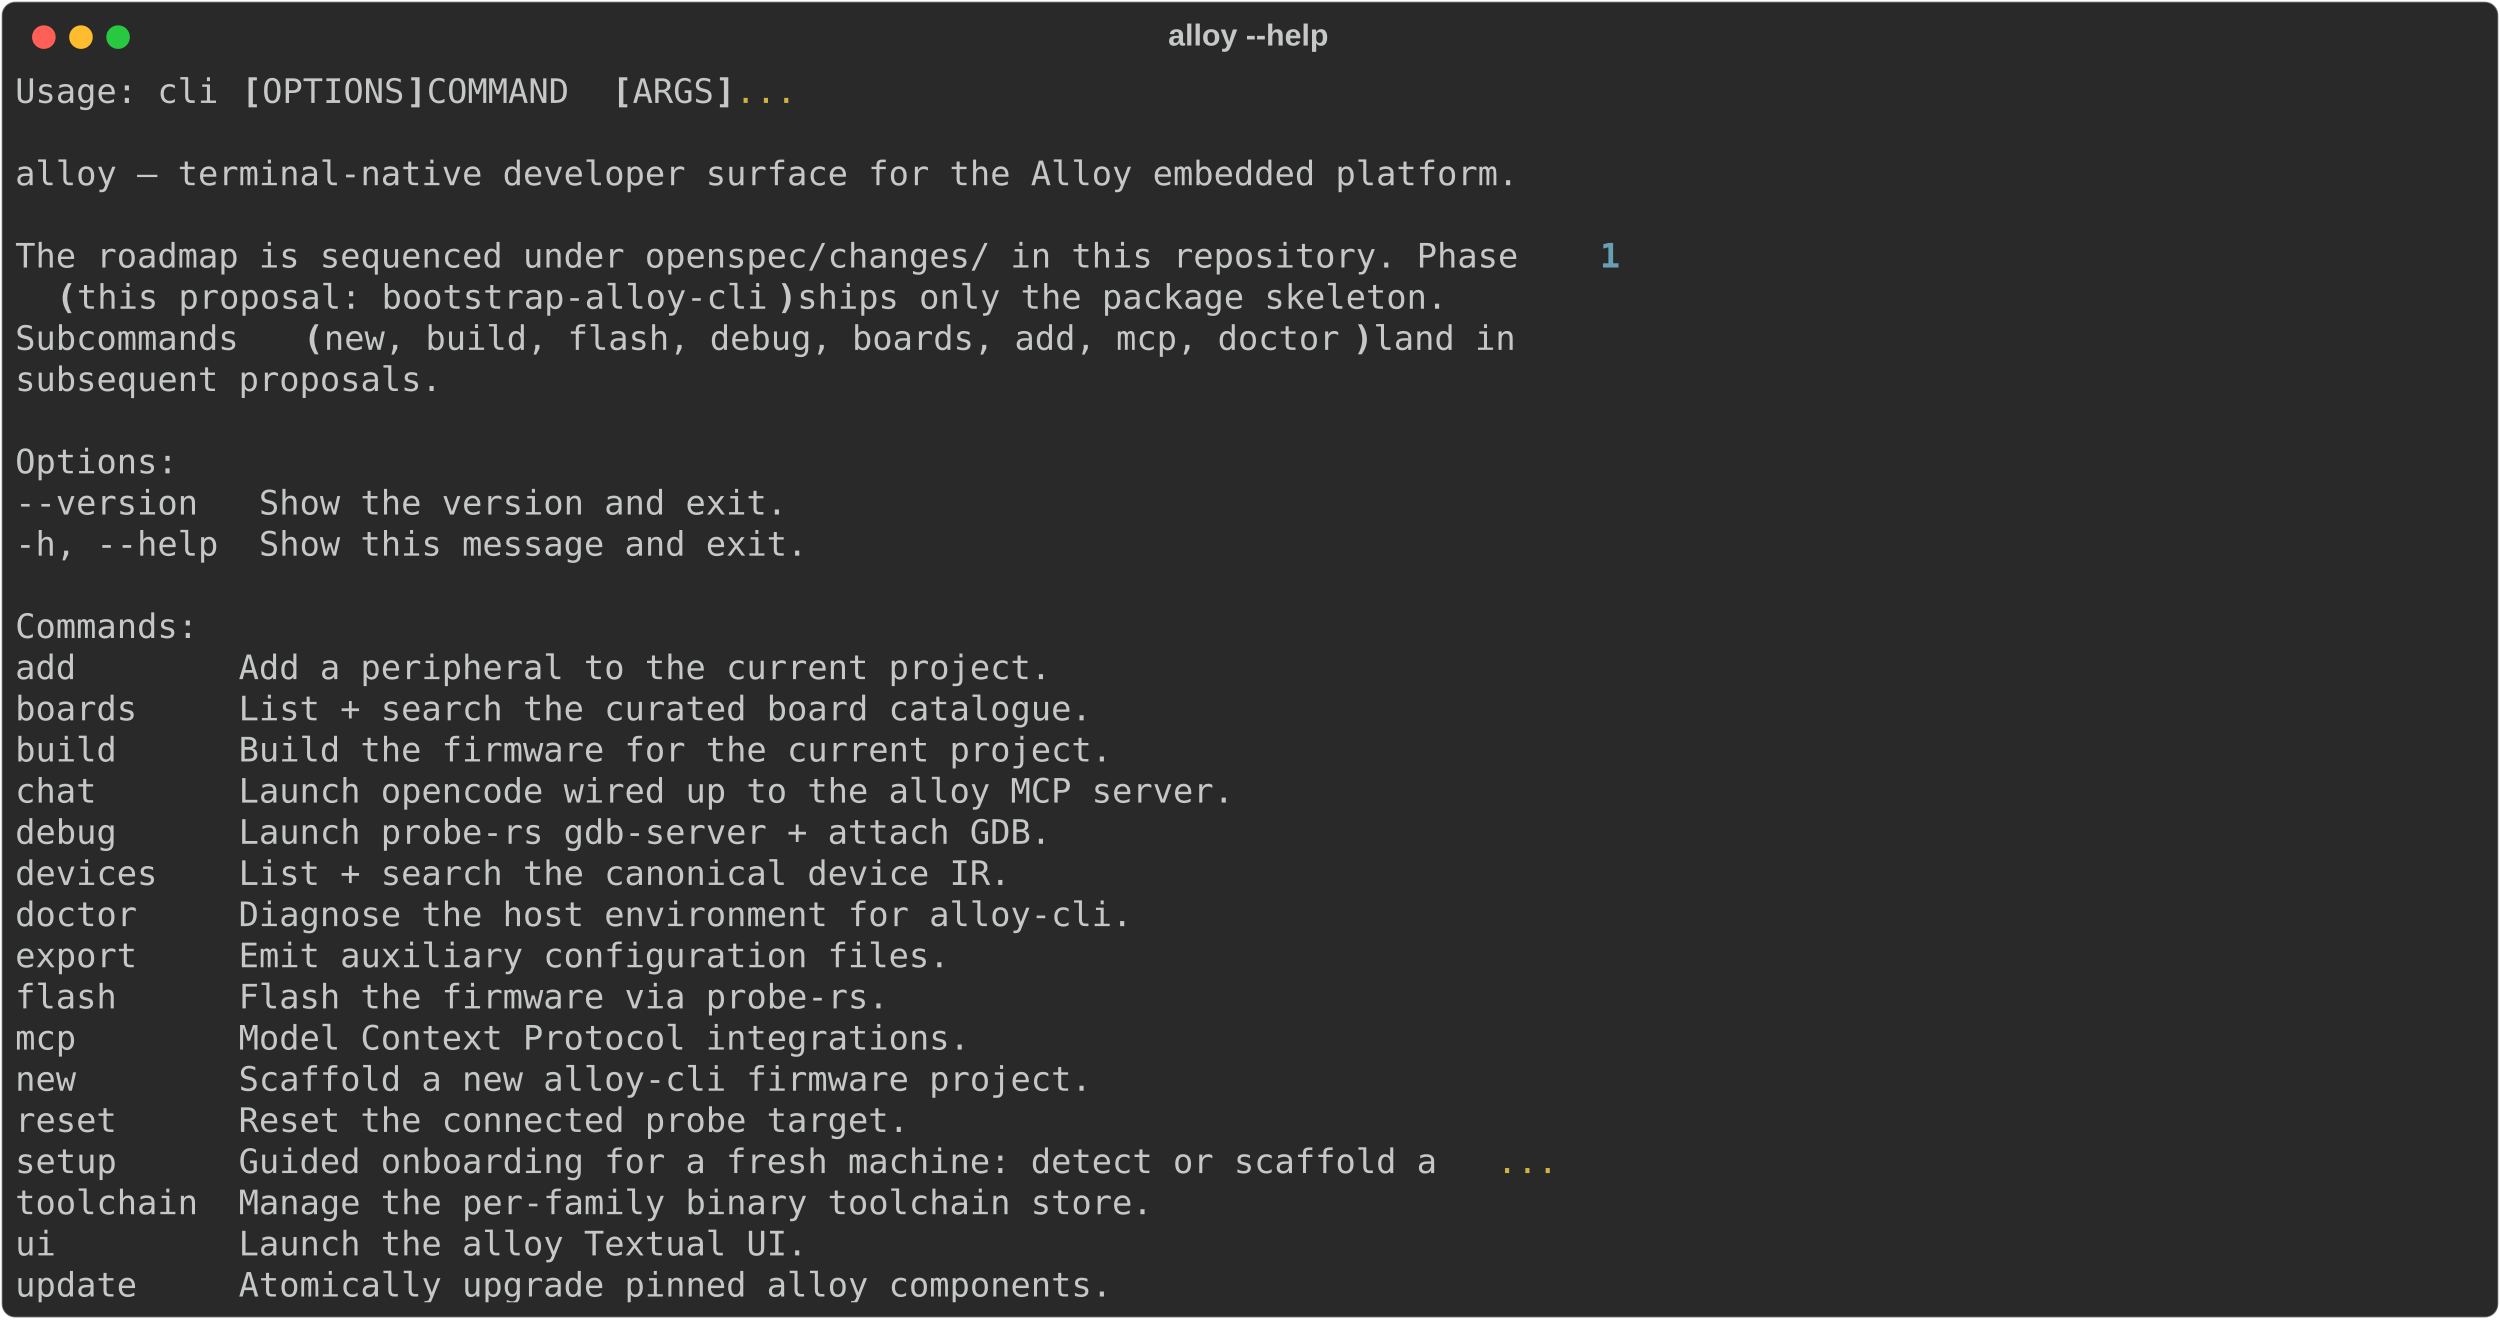
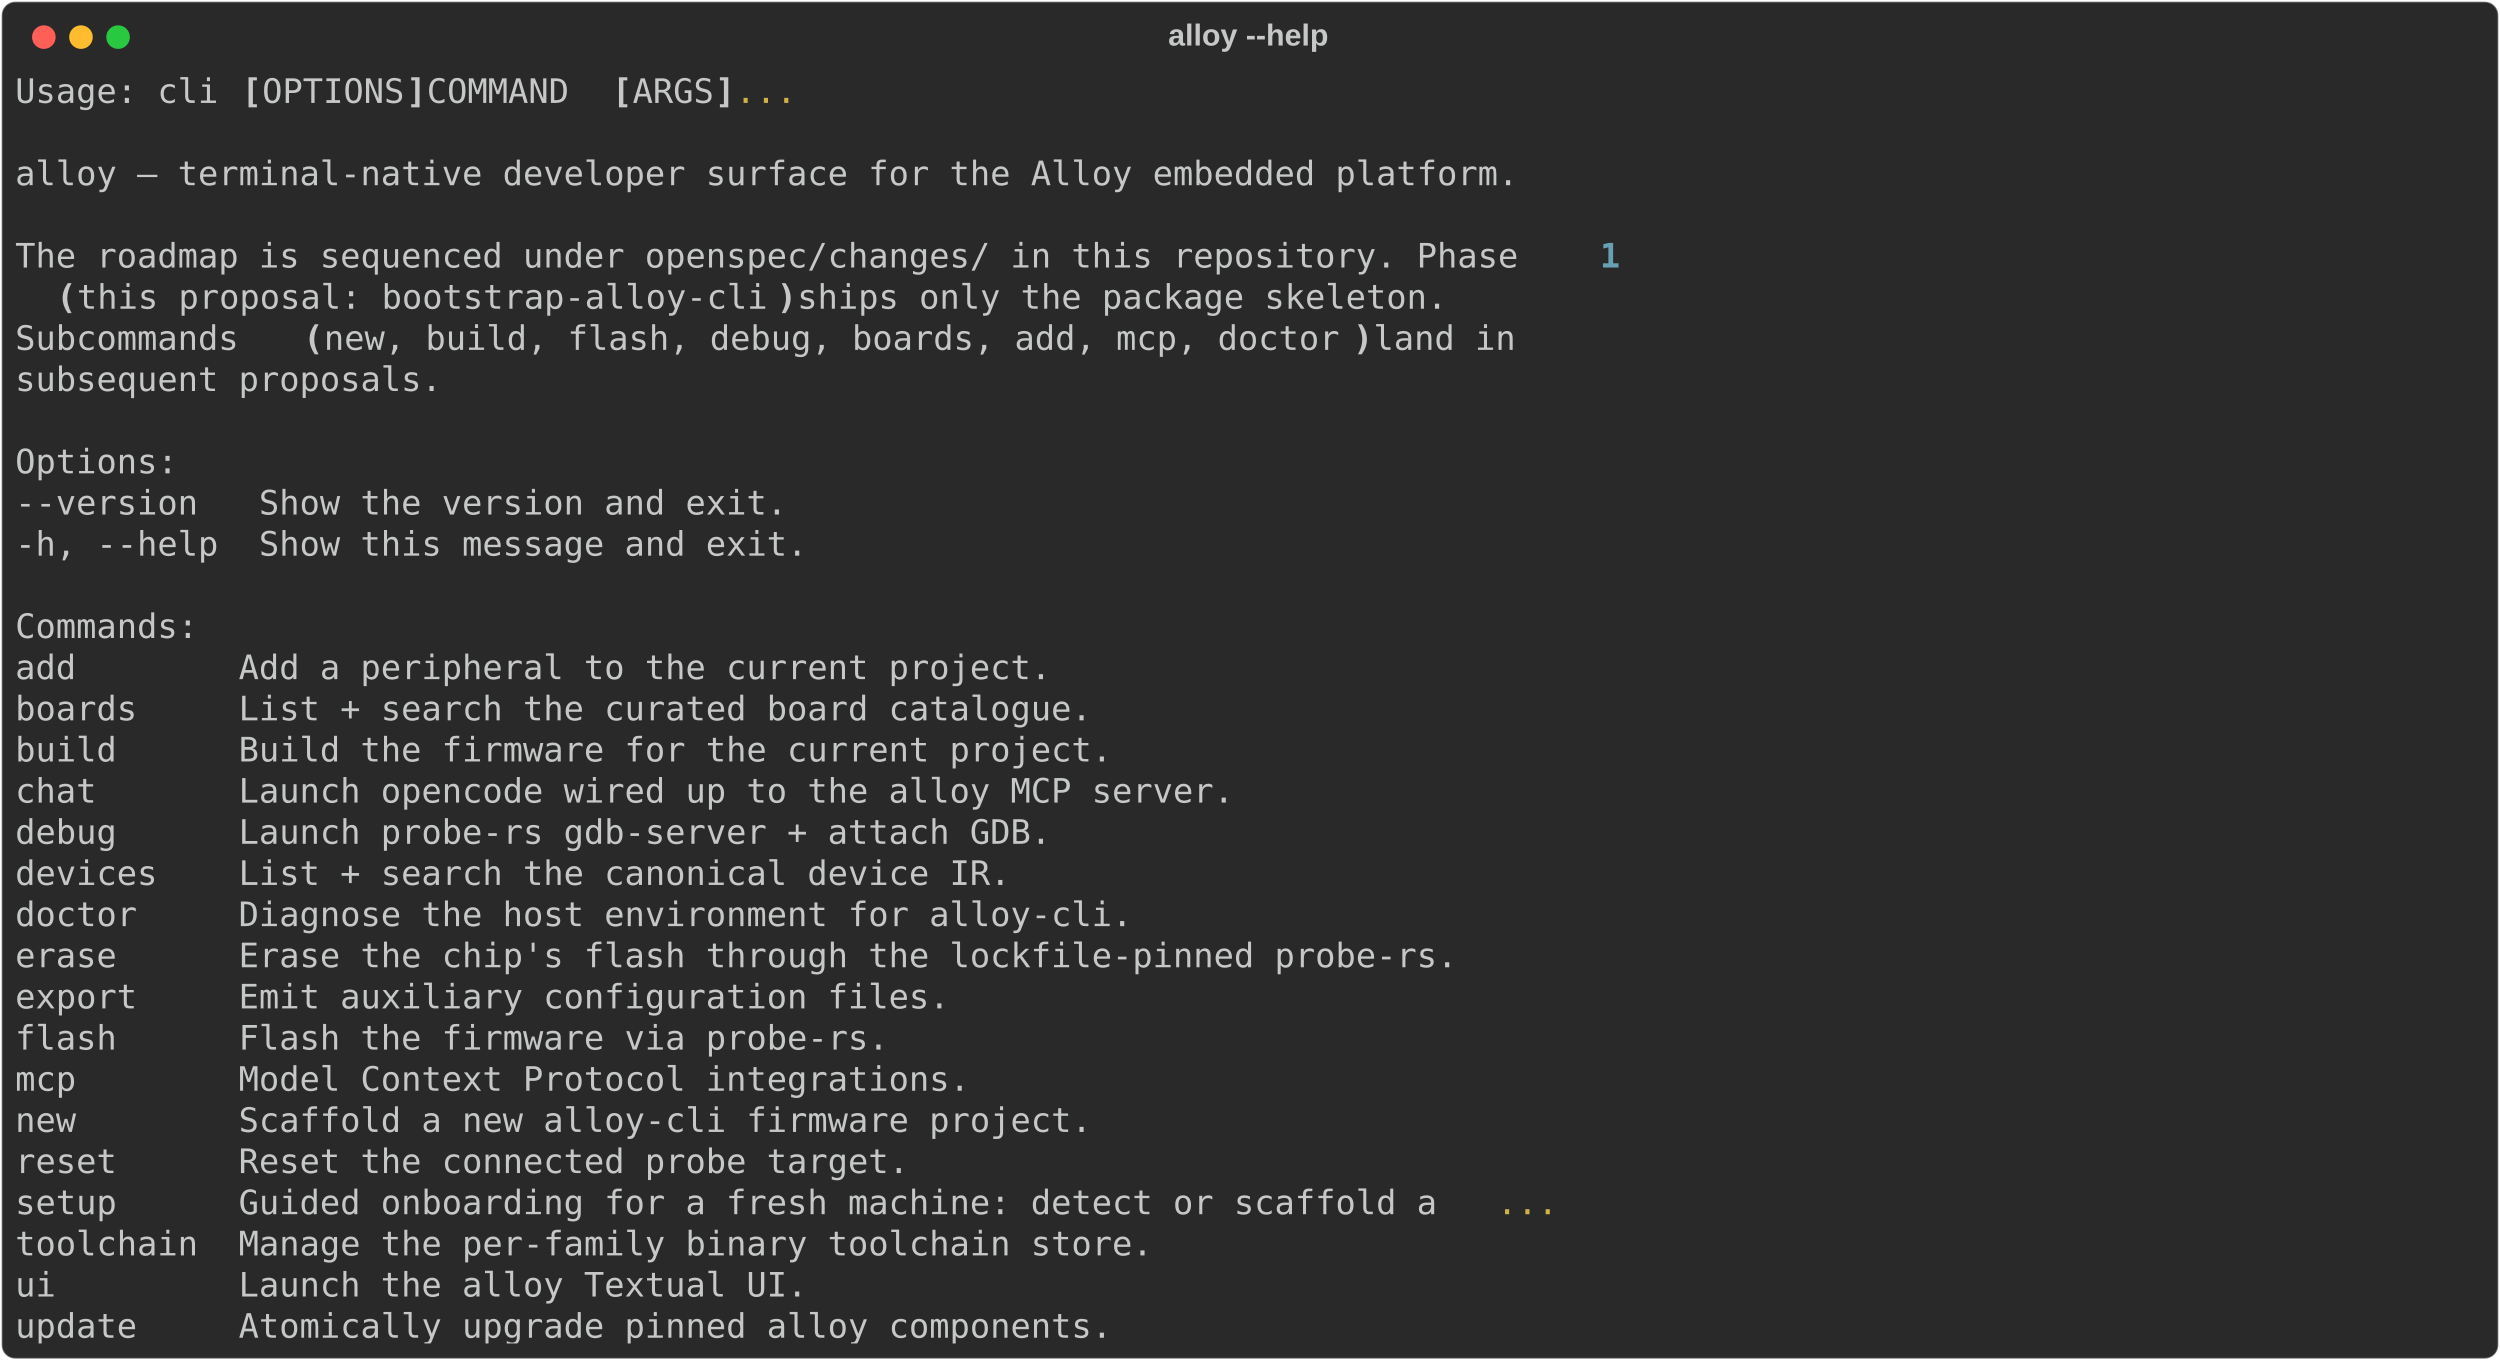
- <svg xmlns="http://www.w3.org/2000/svg" class="rich-terminal" viewBox="0 0 1482 782.0">
+ <svg xmlns="http://www.w3.org/2000/svg" class="rich-terminal" viewBox="0 0 1482 806.4">
  <style>

    @font-face {
        font-family: "Fira Code";
        src: local("FiraCode-Regular"),
                url("https://cdnjs.cloudflare.com/ajax/libs/firacode/6.2.0/woff2/FiraCode-Regular.woff2") format("woff2"),
                url("https://cdnjs.cloudflare.com/ajax/libs/firacode/6.2.0/woff/FiraCode-Regular.woff") format("woff");
        font-style: normal;
        font-weight: 400;
    }
    @font-face {
        font-family: "Fira Code";
        src: local("FiraCode-Bold"),
                url("https://cdnjs.cloudflare.com/ajax/libs/firacode/6.2.0/woff2/FiraCode-Bold.woff2") format("woff2"),
                url("https://cdnjs.cloudflare.com/ajax/libs/firacode/6.2.0/woff/FiraCode-Bold.woff") format("woff");
        font-style: bold;
        font-weight: 700;
    }

    .terminal-matrix {
        font-family: Fira Code, monospace;
        font-size: 20px;
        line-height: 24.4px;
        font-variant-east-asian: full-width;
    }

    .terminal-title {
        font-size: 18px;
        font-weight: bold;
        font-family: arial;
    }

    .terminal-r1 { fill: #c5c8c6 }
.terminal-r2 { fill: #c5c8c6;font-weight: bold }
.terminal-r3 { fill: #d0b344 }
.terminal-r4 { fill: #68a0b3;font-weight: bold }
    </style>
  <defs>
    <clipPath id="terminal-clip-terminal">
-       <rect x="0" y="0" width="1463.0" height="731.0" />
+       <rect x="0" y="0" width="1463.0" height="755.4" />
    </clipPath>
    <clipPath id="terminal-line-0">
      <rect x="0" y="1.5" width="1464" height="24.65" />
    </clipPath>
    <clipPath id="terminal-line-1">
      <rect x="0" y="25.9" width="1464" height="24.65" />
    </clipPath>
    <clipPath id="terminal-line-2">
      <rect x="0" y="50.3" width="1464" height="24.65" />
    </clipPath>
    <clipPath id="terminal-line-3">
      <rect x="0" y="74.7" width="1464" height="24.65" />
    </clipPath>
    <clipPath id="terminal-line-4">
      <rect x="0" y="99.1" width="1464" height="24.65" />
    </clipPath>
    <clipPath id="terminal-line-5">
      <rect x="0" y="123.5" width="1464" height="24.65" />
    </clipPath>
    <clipPath id="terminal-line-6">
      <rect x="0" y="147.9" width="1464" height="24.65" />
    </clipPath>
    <clipPath id="terminal-line-7">
      <rect x="0" y="172.3" width="1464" height="24.65" />
    </clipPath>
    <clipPath id="terminal-line-8">
      <rect x="0" y="196.7" width="1464" height="24.65" />
    </clipPath>
    <clipPath id="terminal-line-9">
      <rect x="0" y="221.1" width="1464" height="24.65" />
    </clipPath>
    <clipPath id="terminal-line-10">
      <rect x="0" y="245.5" width="1464" height="24.65" />
    </clipPath>
    <clipPath id="terminal-line-11">
      <rect x="0" y="269.9" width="1464" height="24.65" />
    </clipPath>
    <clipPath id="terminal-line-12">
      <rect x="0" y="294.3" width="1464" height="24.65" />
    </clipPath>
    <clipPath id="terminal-line-13">
      <rect x="0" y="318.7" width="1464" height="24.65" />
    </clipPath>
    <clipPath id="terminal-line-14">
      <rect x="0" y="343.1" width="1464" height="24.65" />
    </clipPath>
    <clipPath id="terminal-line-15">
      <rect x="0" y="367.5" width="1464" height="24.65" />
    </clipPath>
    <clipPath id="terminal-line-16">
      <rect x="0" y="391.9" width="1464" height="24.65" />
    </clipPath>
    <clipPath id="terminal-line-17">
      <rect x="0" y="416.3" width="1464" height="24.65" />
    </clipPath>
    <clipPath id="terminal-line-18">
      <rect x="0" y="440.7" width="1464" height="24.65" />
    </clipPath>
    <clipPath id="terminal-line-19">
      <rect x="0" y="465.1" width="1464" height="24.65" />
    </clipPath>
    <clipPath id="terminal-line-20">
      <rect x="0" y="489.5" width="1464" height="24.65" />
    </clipPath>
    <clipPath id="terminal-line-21">
      <rect x="0" y="513.9" width="1464" height="24.65" />
    </clipPath>
    <clipPath id="terminal-line-22">
      <rect x="0" y="538.3" width="1464" height="24.65" />
    </clipPath>
    <clipPath id="terminal-line-23">
      <rect x="0" y="562.7" width="1464" height="24.65" />
    </clipPath>
    <clipPath id="terminal-line-24">
      <rect x="0" y="587.1" width="1464" height="24.65" />
    </clipPath>
    <clipPath id="terminal-line-25">
      <rect x="0" y="611.5" width="1464" height="24.65" />
    </clipPath>
    <clipPath id="terminal-line-26">
      <rect x="0" y="635.9" width="1464" height="24.65" />
    </clipPath>
    <clipPath id="terminal-line-27">
      <rect x="0" y="660.3" width="1464" height="24.65" />
    </clipPath>
    <clipPath id="terminal-line-28">
      <rect x="0" y="684.7" width="1464" height="24.65" />
    </clipPath>
+     <clipPath id="terminal-line-29">
+       <rect x="0" y="709.1" width="1464" height="24.65" />
+     </clipPath>
  </defs>
-   <rect fill="#292929" stroke="rgba(255,255,255,0.35)" stroke-width="1" x="1" y="1" width="1480" height="780" rx="8" />
+   <rect fill="#292929" stroke="rgba(255,255,255,0.35)" stroke-width="1" x="1" y="1" width="1480" height="804.4" rx="8" />
  <text class="terminal-title" fill="#c5c8c6" text-anchor="middle" x="740" y="27">alloy --help</text>
  <g transform="translate(26,22)">
    <circle cx="0" cy="0" r="7" fill="#ff5f57" />
    <circle cx="22" cy="0" r="7" fill="#febc2e" />
    <circle cx="44" cy="0" r="7" fill="#28c840" />
  </g>
  <g transform="translate(9, 41)" clip-path="url(#terminal-clip-terminal)">
    <g class="terminal-matrix">
      <text class="terminal-r1" x="0" y="20" textLength="134.2" clip-path="url(#terminal-line-0)">Usage: cli </text>
      <text class="terminal-r2" x="134.2" y="20" textLength="12.2" clip-path="url(#terminal-line-0)">[</text>
      <text class="terminal-r1" x="146.4" y="20" textLength="85.4" clip-path="url(#terminal-line-0)">OPTIONS</text>
      <text class="terminal-r2" x="231.8" y="20" textLength="12.2" clip-path="url(#terminal-line-0)">]</text>
      <text class="terminal-r1" x="244" y="20" textLength="109.8" clip-path="url(#terminal-line-0)"> COMMAND </text>
      <text class="terminal-r2" x="353.8" y="20" textLength="12.2" clip-path="url(#terminal-line-0)">[</text>
      <text class="terminal-r1" x="366" y="20" textLength="48.8" clip-path="url(#terminal-line-0)">ARGS</text>
      <text class="terminal-r2" x="414.8" y="20" textLength="12.2" clip-path="url(#terminal-line-0)">]</text>
      <text class="terminal-r3" x="427" y="20" textLength="36.6" clip-path="url(#terminal-line-0)">...</text>
      <text class="terminal-r1" x="1464" y="20" textLength="12.2" clip-path="url(#terminal-line-0)">
</text>
      <text class="terminal-r1" x="1464" y="44.4" textLength="12.2" clip-path="url(#terminal-line-1)">
</text>
      <text class="terminal-r1" x="0" y="68.8" textLength="927.2" clip-path="url(#terminal-line-2)">  alloy — terminal-native developer surface for the Alloy embedded platform.</text>
      <text class="terminal-r1" x="1464" y="68.8" textLength="12.2" clip-path="url(#terminal-line-2)">
</text>
      <text class="terminal-r1" x="1464" y="93.2" textLength="12.2" clip-path="url(#terminal-line-3)">
</text>
      <text class="terminal-r1" x="0" y="117.6" textLength="939.4" clip-path="url(#terminal-line-4)">  The roadmap is sequenced under openspec/changes/ in this repository. Phase </text>
      <text class="terminal-r4" x="939.4" y="117.6" textLength="12.2" clip-path="url(#terminal-line-4)">1</text>
      <text class="terminal-r1" x="1464" y="117.6" textLength="12.2" clip-path="url(#terminal-line-4)">
</text>
      <text class="terminal-r2" x="24.4" y="142" textLength="12.2" clip-path="url(#terminal-line-5)">(</text>
      <text class="terminal-r1" x="36.6" y="142" textLength="414.8" clip-path="url(#terminal-line-5)">this proposal: bootstrap-alloy-cli</text>
      <text class="terminal-r2" x="451.4" y="142" textLength="12.2" clip-path="url(#terminal-line-5)">)</text>
      <text class="terminal-r1" x="463.6" y="142" textLength="402.6" clip-path="url(#terminal-line-5)"> ships only the package skeleton.</text>
      <text class="terminal-r1" x="1464" y="142" textLength="12.2" clip-path="url(#terminal-line-5)">
</text>
      <text class="terminal-r1" x="0" y="166.4" textLength="170.8" clip-path="url(#terminal-line-6)">  Subcommands </text>
      <text class="terminal-r2" x="170.8" y="166.4" textLength="12.2" clip-path="url(#terminal-line-6)">(</text>
      <text class="terminal-r1" x="183" y="166.4" textLength="610" clip-path="url(#terminal-line-6)">new, build, flash, debug, boards, add, mcp, doctor</text>
      <text class="terminal-r2" x="793" y="166.4" textLength="12.2" clip-path="url(#terminal-line-6)">)</text>
      <text class="terminal-r1" x="805.2" y="166.4" textLength="97.6" clip-path="url(#terminal-line-6)"> land in</text>
      <text class="terminal-r1" x="1464" y="166.4" textLength="12.2" clip-path="url(#terminal-line-6)">
</text>
      <text class="terminal-r1" x="0" y="190.8" textLength="280.6" clip-path="url(#terminal-line-7)">  subsequent proposals.</text>
      <text class="terminal-r1" x="1464" y="190.8" textLength="12.2" clip-path="url(#terminal-line-7)">
</text>
      <text class="terminal-r1" x="1464" y="215.2" textLength="12.2" clip-path="url(#terminal-line-8)">
</text>
      <text class="terminal-r1" x="0" y="239.6" textLength="97.6" clip-path="url(#terminal-line-9)">Options:</text>
      <text class="terminal-r1" x="1464" y="239.6" textLength="12.2" clip-path="url(#terminal-line-9)">
</text>
      <text class="terminal-r1" x="0" y="264" textLength="488" clip-path="url(#terminal-line-10)">  --version   Show the version and exit.</text>
      <text class="terminal-r1" x="1464" y="264" textLength="12.2" clip-path="url(#terminal-line-10)">
</text>
      <text class="terminal-r1" x="0" y="288.4" textLength="500.2" clip-path="url(#terminal-line-11)">  -h, --help  Show this message and exit.</text>
      <text class="terminal-r1" x="1464" y="288.4" textLength="12.2" clip-path="url(#terminal-line-11)">
</text>
      <text class="terminal-r1" x="1464" y="312.8" textLength="12.2" clip-path="url(#terminal-line-12)">
</text>
      <text class="terminal-r1" x="0" y="337.2" textLength="109.8" clip-path="url(#terminal-line-13)">Commands:</text>
      <text class="terminal-r1" x="1464" y="337.2" textLength="12.2" clip-path="url(#terminal-line-13)">
</text>
      <text class="terminal-r1" x="0" y="361.6" textLength="646.6" clip-path="url(#terminal-line-14)">  add        Add a peripheral to the current project.</text>
      <text class="terminal-r1" x="1464" y="361.6" textLength="12.2" clip-path="url(#terminal-line-14)">
</text>
      <text class="terminal-r1" x="0" y="386" textLength="671" clip-path="url(#terminal-line-15)">  boards     List + search the curated board catalogue.</text>
      <text class="terminal-r1" x="1464" y="386" textLength="12.2" clip-path="url(#terminal-line-15)">
</text>
      <text class="terminal-r1" x="0" y="410.4" textLength="683.2" clip-path="url(#terminal-line-16)">  build      Build the firmware for the current project.</text>
      <text class="terminal-r1" x="1464" y="410.4" textLength="12.2" clip-path="url(#terminal-line-16)">
</text>
      <text class="terminal-r1" x="0" y="434.8" textLength="756.4" clip-path="url(#terminal-line-17)">  chat       Launch opencode wired up to the alloy MCP server.</text>
      <text class="terminal-r1" x="1464" y="434.8" textLength="12.2" clip-path="url(#terminal-line-17)">
</text>
      <text class="terminal-r1" x="0" y="459.2" textLength="646.6" clip-path="url(#terminal-line-18)">  debug      Launch probe-rs gdb-server + attach GDB.</text>
      <text class="terminal-r1" x="1464" y="459.2" textLength="12.2" clip-path="url(#terminal-line-18)">
</text>
      <text class="terminal-r1" x="0" y="483.6" textLength="622.2" clip-path="url(#terminal-line-19)">  devices    List + search the canonical device IR.</text>
      <text class="terminal-r1" x="1464" y="483.6" textLength="12.2" clip-path="url(#terminal-line-19)">
</text>
      <text class="terminal-r1" x="0" y="508" textLength="695.4" clip-path="url(#terminal-line-20)">  doctor     Diagnose the host environment for alloy-cli.</text>
      <text class="terminal-r1" x="1464" y="508" textLength="12.2" clip-path="url(#terminal-line-20)">
</text>
-       <text class="terminal-r1" x="0" y="532.4" textLength="585.6" clip-path="url(#terminal-line-21)">  export     Emit auxiliary configuration files.</text>
+       <text class="terminal-r1" x="0" y="532.4" textLength="890.6" clip-path="url(#terminal-line-21)">  erase      Erase the chip's flash through the lockfile-pinned probe-rs.</text>
      <text class="terminal-r1" x="1464" y="532.4" textLength="12.2" clip-path="url(#terminal-line-21)">
</text>
-       <text class="terminal-r1" x="0" y="556.8" textLength="549" clip-path="url(#terminal-line-22)">  flash      Flash the firmware via probe-rs.</text>
+       <text class="terminal-r1" x="0" y="556.8" textLength="585.6" clip-path="url(#terminal-line-22)">  export     Emit auxiliary configuration files.</text>
      <text class="terminal-r1" x="1464" y="556.8" textLength="12.2" clip-path="url(#terminal-line-22)">
</text>
-       <text class="terminal-r1" x="0" y="581.2" textLength="597.8" clip-path="url(#terminal-line-23)">  mcp        Model Context Protocol integrations.</text>
+       <text class="terminal-r1" x="0" y="581.2" textLength="549" clip-path="url(#terminal-line-23)">  flash      Flash the firmware via probe-rs.</text>
      <text class="terminal-r1" x="1464" y="581.2" textLength="12.2" clip-path="url(#terminal-line-23)">
</text>
-       <text class="terminal-r1" x="0" y="605.6" textLength="671" clip-path="url(#terminal-line-24)">  new        Scaffold a new alloy-cli firmware project.</text>
+       <text class="terminal-r1" x="0" y="605.6" textLength="597.8" clip-path="url(#terminal-line-24)">  mcp        Model Context Protocol integrations.</text>
      <text class="terminal-r1" x="1464" y="605.6" textLength="12.2" clip-path="url(#terminal-line-24)">
</text>
-       <text class="terminal-r1" x="0" y="630" textLength="561.2" clip-path="url(#terminal-line-25)">  reset      Reset the connected probe target.</text>
+       <text class="terminal-r1" x="0" y="630" textLength="671" clip-path="url(#terminal-line-25)">  new        Scaffold a new alloy-cli firmware project.</text>
      <text class="terminal-r1" x="1464" y="630" textLength="12.2" clip-path="url(#terminal-line-25)">
</text>
-       <text class="terminal-r1" x="0" y="654.4" textLength="878.4" clip-path="url(#terminal-line-26)">  setup      Guided onboarding for a fresh machine: detect or scaffold a</text>
-       <text class="terminal-r3" x="878.4" y="654.4" textLength="36.6" clip-path="url(#terminal-line-26)">...</text>
+       <text class="terminal-r1" x="0" y="654.4" textLength="561.2" clip-path="url(#terminal-line-26)">  reset      Reset the connected probe target.</text>
      <text class="terminal-r1" x="1464" y="654.4" textLength="12.2" clip-path="url(#terminal-line-26)">
</text>
-       <text class="terminal-r1" x="0" y="678.8" textLength="707.6" clip-path="url(#terminal-line-27)">  toolchain  Manage the per-family binary toolchain store.</text>
+       <text class="terminal-r1" x="0" y="678.8" textLength="878.4" clip-path="url(#terminal-line-27)">  setup      Guided onboarding for a fresh machine: detect or scaffold a</text>
+       <text class="terminal-r3" x="878.4" y="678.8" textLength="36.6" clip-path="url(#terminal-line-27)">...</text>
      <text class="terminal-r1" x="1464" y="678.8" textLength="12.2" clip-path="url(#terminal-line-27)">
</text>
-       <text class="terminal-r1" x="0" y="703.2" textLength="500.2" clip-path="url(#terminal-line-28)">  ui         Launch the alloy Textual UI.</text>
+       <text class="terminal-r1" x="0" y="703.2" textLength="707.6" clip-path="url(#terminal-line-28)">  toolchain  Manage the per-family binary toolchain store.</text>
      <text class="terminal-r1" x="1464" y="703.2" textLength="12.2" clip-path="url(#terminal-line-28)">
</text>
-       <text class="terminal-r1" x="0" y="727.6" textLength="683.2" clip-path="url(#terminal-line-29)">  update     Atomically upgrade pinned alloy components.</text>
+       <text class="terminal-r1" x="0" y="727.6" textLength="500.2" clip-path="url(#terminal-line-29)">  ui         Launch the alloy Textual UI.</text>
      <text class="terminal-r1" x="1464" y="727.6" textLength="12.2" clip-path="url(#terminal-line-29)">
+ </text>
+       <text class="terminal-r1" x="0" y="752" textLength="683.2" clip-path="url(#terminal-line-30)">  update     Atomically upgrade pinned alloy components.</text>
+       <text class="terminal-r1" x="1464" y="752" textLength="12.2" clip-path="url(#terminal-line-30)">
</text>
    </g>
  </g>
</svg>
